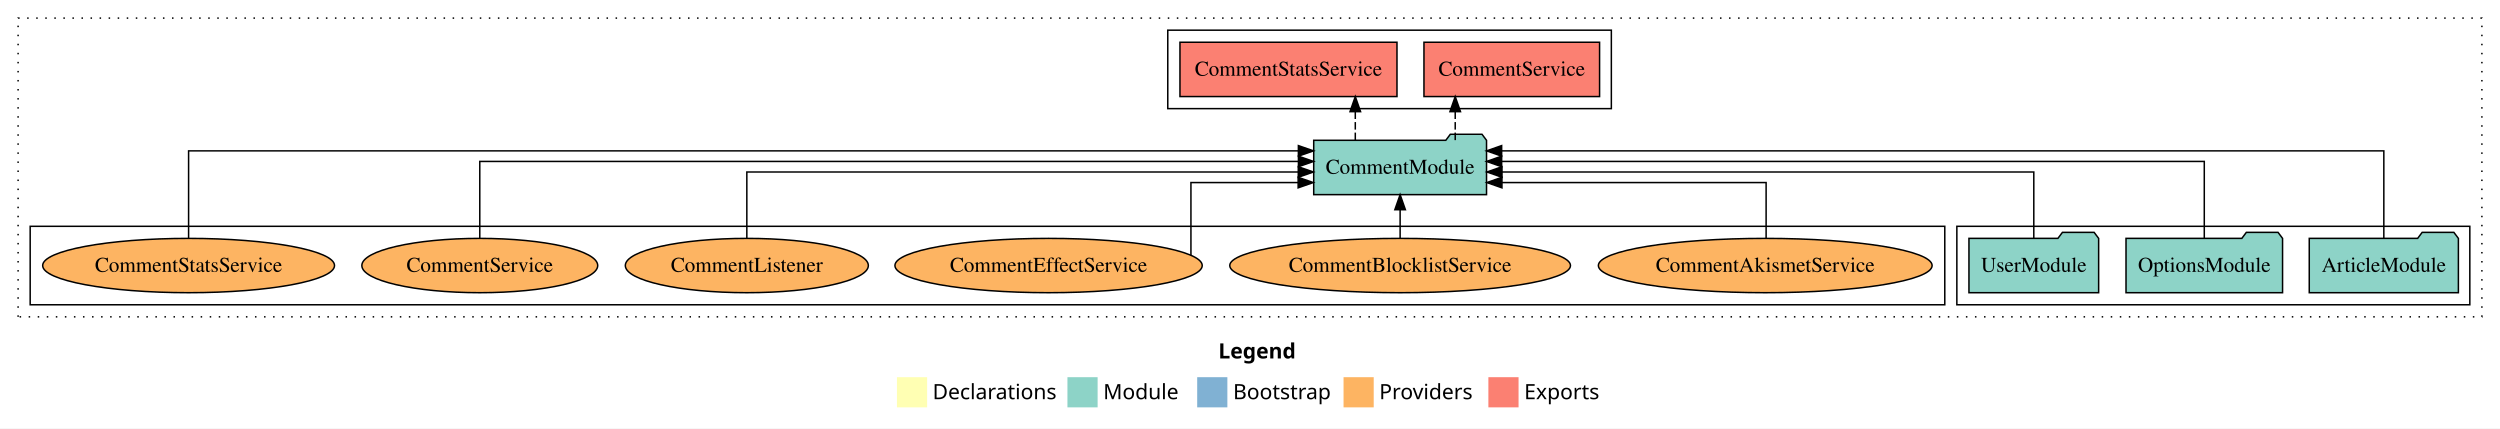
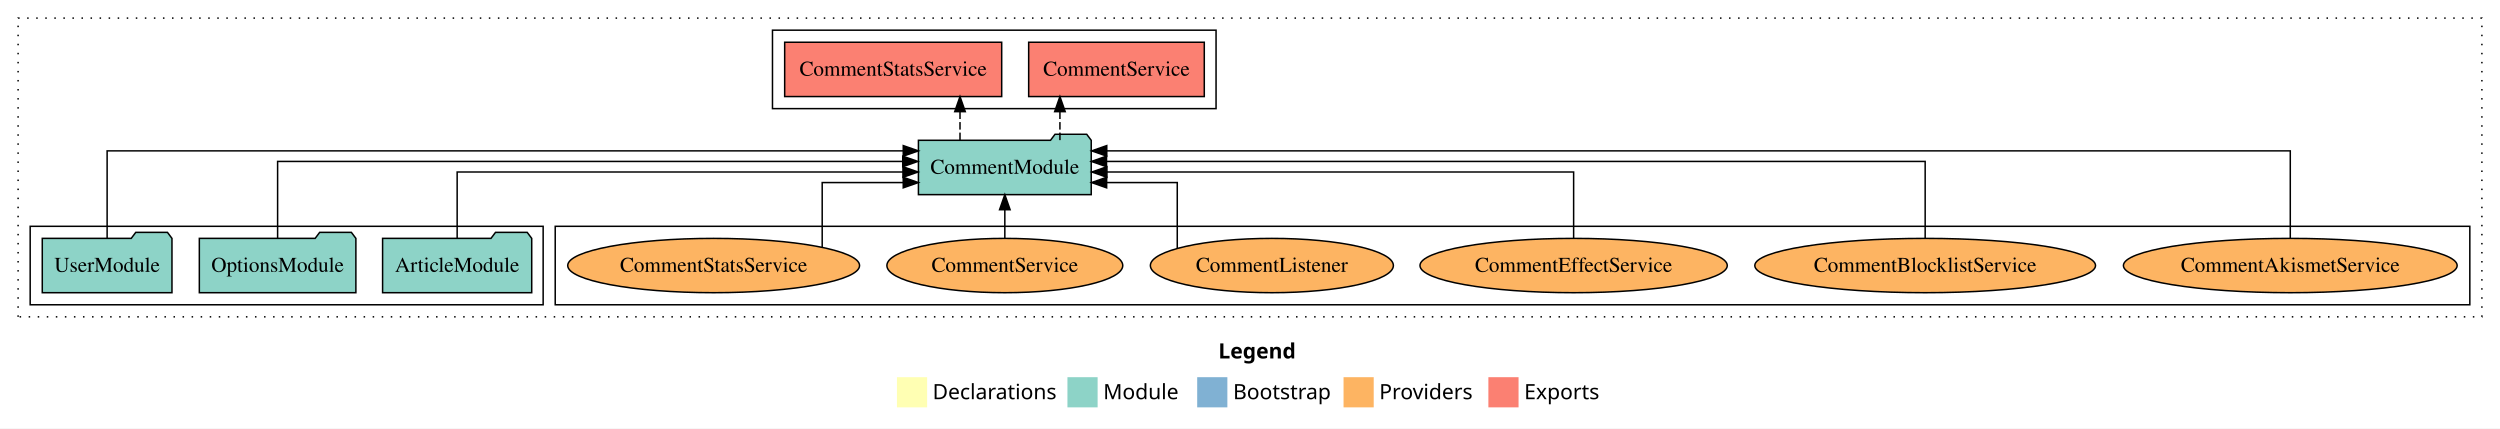
<svg xmlns="http://www.w3.org/2000/svg" width="1657pt" height="284pt" viewBox="0.00 0.00 1657.00 284.00">
  <g id="graph0" class="graph" transform="scale(1 1) rotate(0) translate(4 280)">
    <polygon fill="white" stroke="transparent" points="-4,4 -4,-280 1653,-280 1653,4 -4,4" />
    <text text-anchor="start" x="803.51" y="-42.4" font-family="Times-12" font-weight="bold" font-size="14.00">Legend</text>
    <polygon fill="#ffffb3" stroke="transparent" points="590.5,-10 590.5,-30 610.5,-30 610.5,-10 590.5,-10" />
    <text text-anchor="start" x="614.13" y="-15.4" font-family="Times-12" font-size="14.00">  Declarations</text>
    <polygon fill="#8dd3c7" stroke="transparent" points="703.5,-10 703.5,-30 723.5,-30 723.5,-10 703.5,-10" />
    <text text-anchor="start" x="727.23" y="-15.4" font-family="Times-12" font-size="14.00">  Module</text>
    <polygon fill="#80b1d3" stroke="transparent" points="789.5,-10 789.5,-30 809.5,-30 809.5,-10 789.5,-10" />
    <text text-anchor="start" x="813.28" y="-15.4" font-family="Times-12" font-size="14.00">  Bootstrap</text>
    <polygon fill="#fdb462" stroke="transparent" points="886.5,-10 886.5,-30 906.5,-30 906.5,-10 886.5,-10" />
    <text text-anchor="start" x="910.17" y="-15.4" font-family="Times-12" font-size="14.00">  Providers</text>
    <polygon fill="#fb8072" stroke="transparent" points="982.5,-10 982.5,-30 1002.5,-30 1002.5,-10 982.5,-10" />
    <text text-anchor="start" x="1006.23" y="-15.4" font-family="Times-12" font-size="14.00">  Exports</text>
    <g id="clust1" class="cluster">
      <polygon fill="none" stroke="black" stroke-dasharray="1,5" points="8,-70 8,-268 1641,-268 1641,-70 8,-70" />
    </g>
-     <g id="clust3" class="cluster">
-       <polygon fill="none" stroke="black" points="1293,-78 1293,-130 1633,-130 1633,-78 1293,-78" />
-     </g>
    <g id="clust4" class="cluster">
-       <polygon fill="none" stroke="black" points="770,-208 770,-260 1064,-260 1064,-208 770,-208" />
+       <polygon fill="none" stroke="black" points="508,-208 508,-260 802,-260 802,-208 508,-208" />
    </g>
    <g id="clust6" class="cluster">
-       <polygon fill="none" stroke="black" points="16,-78 16,-130 1285,-130 1285,-78 16,-78" />
+       <polygon fill="none" stroke="black" points="364,-78 364,-130 1633,-130 1633,-78 364,-78" />
+     </g>
+     <g id="clust3" class="cluster">
+       <polygon fill="none" stroke="black" points="16,-78 16,-130 356,-130 356,-78 16,-78" />
    </g>
    <g id="node1" class="node">
-       <polygon fill="#8dd3c7" stroke="black" points="1625.42,-122 1622.42,-126 1601.42,-126 1598.42,-122 1526.58,-122 1526.58,-86 1625.42,-86 1625.42,-122" />
-       <text text-anchor="middle" x="1576" y="-99.8" font-family="Times,serif" font-size="14.00">ArticleModule</text>
+       <polygon fill="#8dd3c7" stroke="black" points="348.42,-122 345.42,-126 324.42,-126 321.42,-122 249.58,-122 249.58,-86 348.42,-86 348.42,-122" />
+       <text text-anchor="middle" x="299" y="-99.8" font-family="Times,serif" font-size="14.00">ArticleModule</text>
    </g>
    <g id="node4" class="node">
-       <polygon fill="#8dd3c7" stroke="black" points="981.27,-187 978.27,-191 957.27,-191 954.27,-187 866.73,-187 866.73,-151 981.27,-151 981.27,-187" />
-       <text text-anchor="middle" x="924" y="-164.8" font-family="Times,serif" font-size="14.00">CommentModule</text>
+       <polygon fill="#8dd3c7" stroke="black" points="719.27,-187 716.27,-191 695.27,-191 692.27,-187 604.73,-187 604.73,-151 719.27,-151 719.27,-187" />
+       <text text-anchor="middle" x="662" y="-164.8" font-family="Times,serif" font-size="14.00">CommentModule</text>
    </g>
    <g id="edge1" class="edge">
-       <path fill="none" stroke="black" d="M1576,-122.01C1576,-144.49 1576,-180 1576,-180 1576,-180 991.29,-180 991.29,-180" />
-       <polygon fill="black" stroke="black" points="991.29,-176.5 981.29,-180 991.29,-183.5 991.29,-176.5" />
+       <path fill="none" stroke="black" d="M299,-122.27C299,-140.56 299,-166 299,-166 299,-166 594.48,-166 594.48,-166" />
+       <polygon fill="black" stroke="black" points="594.48,-169.5 604.48,-166 594.48,-162.5 594.48,-169.5" />
    </g>
    <g id="node2" class="node">
-       <polygon fill="#8dd3c7" stroke="black" points="1508.88,-122 1505.88,-126 1484.88,-126 1481.88,-122 1405.12,-122 1405.12,-86 1508.88,-86 1508.88,-122" />
-       <text text-anchor="middle" x="1457" y="-99.8" font-family="Times,serif" font-size="14.00">OptionsModule</text>
+       <polygon fill="#8dd3c7" stroke="black" points="231.88,-122 228.88,-126 207.88,-126 204.88,-122 128.12,-122 128.12,-86 231.88,-86 231.88,-122" />
+       <text text-anchor="middle" x="180" y="-99.8" font-family="Times,serif" font-size="14.00">OptionsModule</text>
    </g>
    <g id="edge2" class="edge">
-       <path fill="none" stroke="black" d="M1457,-122.13C1457,-142.57 1457,-173 1457,-173 1457,-173 991.29,-173 991.29,-173" />
-       <polygon fill="black" stroke="black" points="991.29,-169.5 981.29,-173 991.29,-176.5 991.29,-169.5" />
+       <path fill="none" stroke="black" d="M180,-122.13C180,-142.57 180,-173 180,-173 180,-173 594.34,-173 594.34,-173" />
+       <polygon fill="black" stroke="black" points="594.34,-176.5 604.34,-173 594.34,-169.5 594.34,-176.5" />
    </g>
    <g id="node3" class="node">
-       <polygon fill="#8dd3c7" stroke="black" points="1386.98,-122 1383.98,-126 1362.98,-126 1359.98,-122 1301.02,-122 1301.02,-86 1386.98,-86 1386.98,-122" />
-       <text text-anchor="middle" x="1344" y="-99.8" font-family="Times,serif" font-size="14.00">UserModule</text>
+       <polygon fill="#8dd3c7" stroke="black" points="109.98,-122 106.98,-126 85.98,-126 82.98,-122 24.02,-122 24.02,-86 109.98,-86 109.98,-122" />
+       <text text-anchor="middle" x="67" y="-99.8" font-family="Times,serif" font-size="14.00">UserModule</text>
    </g>
    <g id="edge3" class="edge">
-       <path fill="none" stroke="black" d="M1344,-122.27C1344,-140.56 1344,-166 1344,-166 1344,-166 991.52,-166 991.52,-166" />
-       <polygon fill="black" stroke="black" points="991.52,-162.5 981.52,-166 991.52,-169.5 991.52,-162.5" />
+       <path fill="none" stroke="black" d="M67,-122.01C67,-144.49 67,-180 67,-180 67,-180 594.68,-180 594.68,-180" />
+       <polygon fill="black" stroke="black" points="594.68,-183.5 604.68,-180 594.68,-176.5 594.68,-183.5" />
    </g>
    <g id="node5" class="node">
-       <polygon fill="#fb8072" stroke="black" points="1056.2,-252 939.8,-252 939.8,-216 1056.2,-216 1056.2,-252" />
-       <text text-anchor="middle" x="998" y="-229.8" font-family="Times,serif" font-size="14.00">CommentService </text>
+       <polygon fill="#fb8072" stroke="black" points="794.2,-252 677.8,-252 677.8,-216 794.2,-216 794.2,-252" />
+       <text text-anchor="middle" x="736" y="-229.8" font-family="Times,serif" font-size="14.00">CommentService </text>
    </g>
    <g id="edge4" class="edge">
-       <path fill="none" stroke="black" stroke-dasharray="5,2" d="M960.52,-187.11C960.52,-187.11 960.52,-205.99 960.52,-205.99" />
-       <polygon fill="black" stroke="black" points="957.02,-205.99 960.52,-215.99 964.02,-205.99 957.02,-205.99" />
+       <path fill="none" stroke="black" stroke-dasharray="5,2" d="M698.52,-187.11C698.52,-187.11 698.52,-205.99 698.52,-205.99" />
+       <polygon fill="black" stroke="black" points="695.02,-205.99 698.52,-215.99 702.02,-205.99 695.02,-205.99" />
    </g>
    <g id="node6" class="node">
-       <polygon fill="#fb8072" stroke="black" points="921.92,-252 778.08,-252 778.08,-216 921.92,-216 921.92,-252" />
-       <text text-anchor="middle" x="850" y="-229.8" font-family="Times,serif" font-size="14.00">CommentStatsService </text>
+       <polygon fill="#fb8072" stroke="black" points="659.92,-252 516.08,-252 516.08,-216 659.92,-216 659.92,-252" />
+       <text text-anchor="middle" x="588" y="-229.8" font-family="Times,serif" font-size="14.00">CommentStatsService </text>
    </g>
    <g id="edge5" class="edge">
-       <path fill="none" stroke="black" stroke-dasharray="5,2" d="M894.29,-187.11C894.29,-187.11 894.29,-205.99 894.29,-205.99" />
-       <polygon fill="black" stroke="black" points="890.79,-205.99 894.29,-215.99 897.79,-205.99 890.79,-205.99" />
+       <path fill="none" stroke="black" stroke-dasharray="5,2" d="M632.29,-187.11C632.29,-187.11 632.29,-205.99 632.29,-205.99" />
+       <polygon fill="black" stroke="black" points="628.79,-205.99 632.29,-215.99 635.79,-205.99 628.79,-205.99" />
    </g>
    <g id="node7" class="node">
-       <ellipse fill="#fdb462" stroke="black" cx="1166" cy="-104" rx="110.61" ry="18" />
-       <text text-anchor="middle" x="1166" y="-99.8" font-family="Times,serif" font-size="14.00">CommentAkismetService</text>
+       <ellipse fill="#fdb462" stroke="black" cx="1514" cy="-104" rx="110.61" ry="18" />
+       <text text-anchor="middle" x="1514" y="-99.8" font-family="Times,serif" font-size="14.00">CommentAkismetService</text>
    </g>
    <g id="edge6" class="edge">
-       <path fill="none" stroke="black" d="M1166.58,-122.01C1166.58,-138.05 1166.58,-159 1166.58,-159 1166.58,-159 991.49,-159 991.49,-159" />
-       <polygon fill="black" stroke="black" points="991.49,-155.5 981.49,-159 991.49,-162.5 991.49,-155.5" />
+       <path fill="none" stroke="black" d="M1514,-122.01C1514,-144.49 1514,-180 1514,-180 1514,-180 729.56,-180 729.56,-180" />
+       <polygon fill="black" stroke="black" points="729.56,-176.5 719.56,-180 729.56,-183.5 729.56,-176.5" />
    </g>
    <g id="node8" class="node">
-       <ellipse fill="#fdb462" stroke="black" cx="924" cy="-104" rx="112.92" ry="18" />
-       <text text-anchor="middle" x="924" y="-99.8" font-family="Times,serif" font-size="14.00">CommentBlocklistService</text>
+       <ellipse fill="#fdb462" stroke="black" cx="1272" cy="-104" rx="112.92" ry="18" />
+       <text text-anchor="middle" x="1272" y="-99.8" font-family="Times,serif" font-size="14.00">CommentBlocklistService</text>
    </g>
    <g id="edge7" class="edge">
-       <path fill="none" stroke="black" d="M924,-122.11C924,-122.11 924,-140.99 924,-140.99" />
-       <polygon fill="black" stroke="black" points="920.5,-140.99 924,-150.99 927.5,-140.99 920.5,-140.99" />
+       <path fill="none" stroke="black" d="M1272,-122.13C1272,-142.57 1272,-173 1272,-173 1272,-173 729.39,-173 729.39,-173" />
+       <polygon fill="black" stroke="black" points="729.39,-169.5 719.39,-173 729.39,-176.5 729.39,-169.5" />
    </g>
    <g id="node9" class="node">
-       <ellipse fill="#fdb462" stroke="black" cx="691" cy="-104" rx="101.84" ry="18" />
-       <text text-anchor="middle" x="691" y="-99.8" font-family="Times,serif" font-size="14.00">CommentEffectService</text>
+       <ellipse fill="#fdb462" stroke="black" cx="1039" cy="-104" rx="101.84" ry="18" />
+       <text text-anchor="middle" x="1039" y="-99.8" font-family="Times,serif" font-size="14.00">CommentEffectService</text>
    </g>
    <g id="edge8" class="edge">
-       <path fill="none" stroke="black" d="M785.35,-110.74C785.35,-125.43 785.35,-159 785.35,-159 785.35,-159 856.41,-159 856.41,-159" />
-       <polygon fill="black" stroke="black" points="856.41,-162.5 866.41,-159 856.41,-155.5 856.41,-162.5" />
+       <path fill="none" stroke="black" d="M1039,-122.27C1039,-140.56 1039,-166 1039,-166 1039,-166 729.67,-166 729.67,-166" />
+       <polygon fill="black" stroke="black" points="729.67,-162.5 719.67,-166 729.67,-169.5 729.67,-162.5" />
    </g>
    <g id="node10" class="node">
-       <ellipse fill="#fdb462" stroke="black" cx="491" cy="-104" rx="80.54" ry="18" />
-       <text text-anchor="middle" x="491" y="-99.8" font-family="Times,serif" font-size="14.00">CommentListener</text>
+       <ellipse fill="#fdb462" stroke="black" cx="839" cy="-104" rx="80.54" ry="18" />
+       <text text-anchor="middle" x="839" y="-99.8" font-family="Times,serif" font-size="14.00">CommentListener</text>
    </g>
    <g id="edge9" class="edge">
-       <path fill="none" stroke="black" d="M491,-122.27C491,-140.56 491,-166 491,-166 491,-166 856.5,-166 856.5,-166" />
-       <polygon fill="black" stroke="black" points="856.5,-169.5 866.5,-166 856.5,-162.5 856.5,-169.5" />
+       <path fill="none" stroke="black" d="M776.29,-115.4C776.29,-131.51 776.29,-159 776.29,-159 776.29,-159 729.48,-159 729.48,-159" />
+       <polygon fill="black" stroke="black" points="729.48,-155.5 719.48,-159 729.48,-162.5 729.48,-155.5" />
    </g>
    <g id="node11" class="node">
-       <ellipse fill="#fdb462" stroke="black" cx="314" cy="-104" rx="78.17" ry="18" />
-       <text text-anchor="middle" x="314" y="-99.8" font-family="Times,serif" font-size="14.00">CommentService</text>
+       <ellipse fill="#fdb462" stroke="black" cx="662" cy="-104" rx="78.17" ry="18" />
+       <text text-anchor="middle" x="662" y="-99.8" font-family="Times,serif" font-size="14.00">CommentService</text>
    </g>
    <g id="edge10" class="edge">
-       <path fill="none" stroke="black" d="M314,-122.13C314,-142.57 314,-173 314,-173 314,-173 856.61,-173 856.61,-173" />
-       <polygon fill="black" stroke="black" points="856.61,-176.5 866.61,-173 856.61,-169.5 856.61,-176.5" />
+       <path fill="none" stroke="black" d="M662,-122.11C662,-122.11 662,-140.99 662,-140.99" />
+       <polygon fill="black" stroke="black" points="658.5,-140.99 662,-150.99 665.5,-140.99 658.5,-140.99" />
    </g>
    <g id="node12" class="node">
-       <ellipse fill="#fdb462" stroke="black" cx="121" cy="-104" rx="96.72" ry="18" />
-       <text text-anchor="middle" x="121" y="-99.8" font-family="Times,serif" font-size="14.00">CommentStatsService</text>
+       <ellipse fill="#fdb462" stroke="black" cx="469" cy="-104" rx="96.72" ry="18" />
+       <text text-anchor="middle" x="469" y="-99.8" font-family="Times,serif" font-size="14.00">CommentStatsService</text>
    </g>
    <g id="edge11" class="edge">
-       <path fill="none" stroke="black" d="M121,-122.01C121,-144.49 121,-180 121,-180 121,-180 856.57,-180 856.57,-180" />
-       <polygon fill="black" stroke="black" points="856.57,-183.5 866.57,-180 856.57,-176.5 856.57,-183.5" />
+       <path fill="none" stroke="black" d="M540.95,-116.21C540.95,-132.41 540.95,-159 540.95,-159 540.95,-159 594.67,-159 594.67,-159" />
+       <polygon fill="black" stroke="black" points="594.67,-162.5 604.67,-159 594.67,-155.5 594.67,-162.5" />
    </g>
  </g>
</svg>
